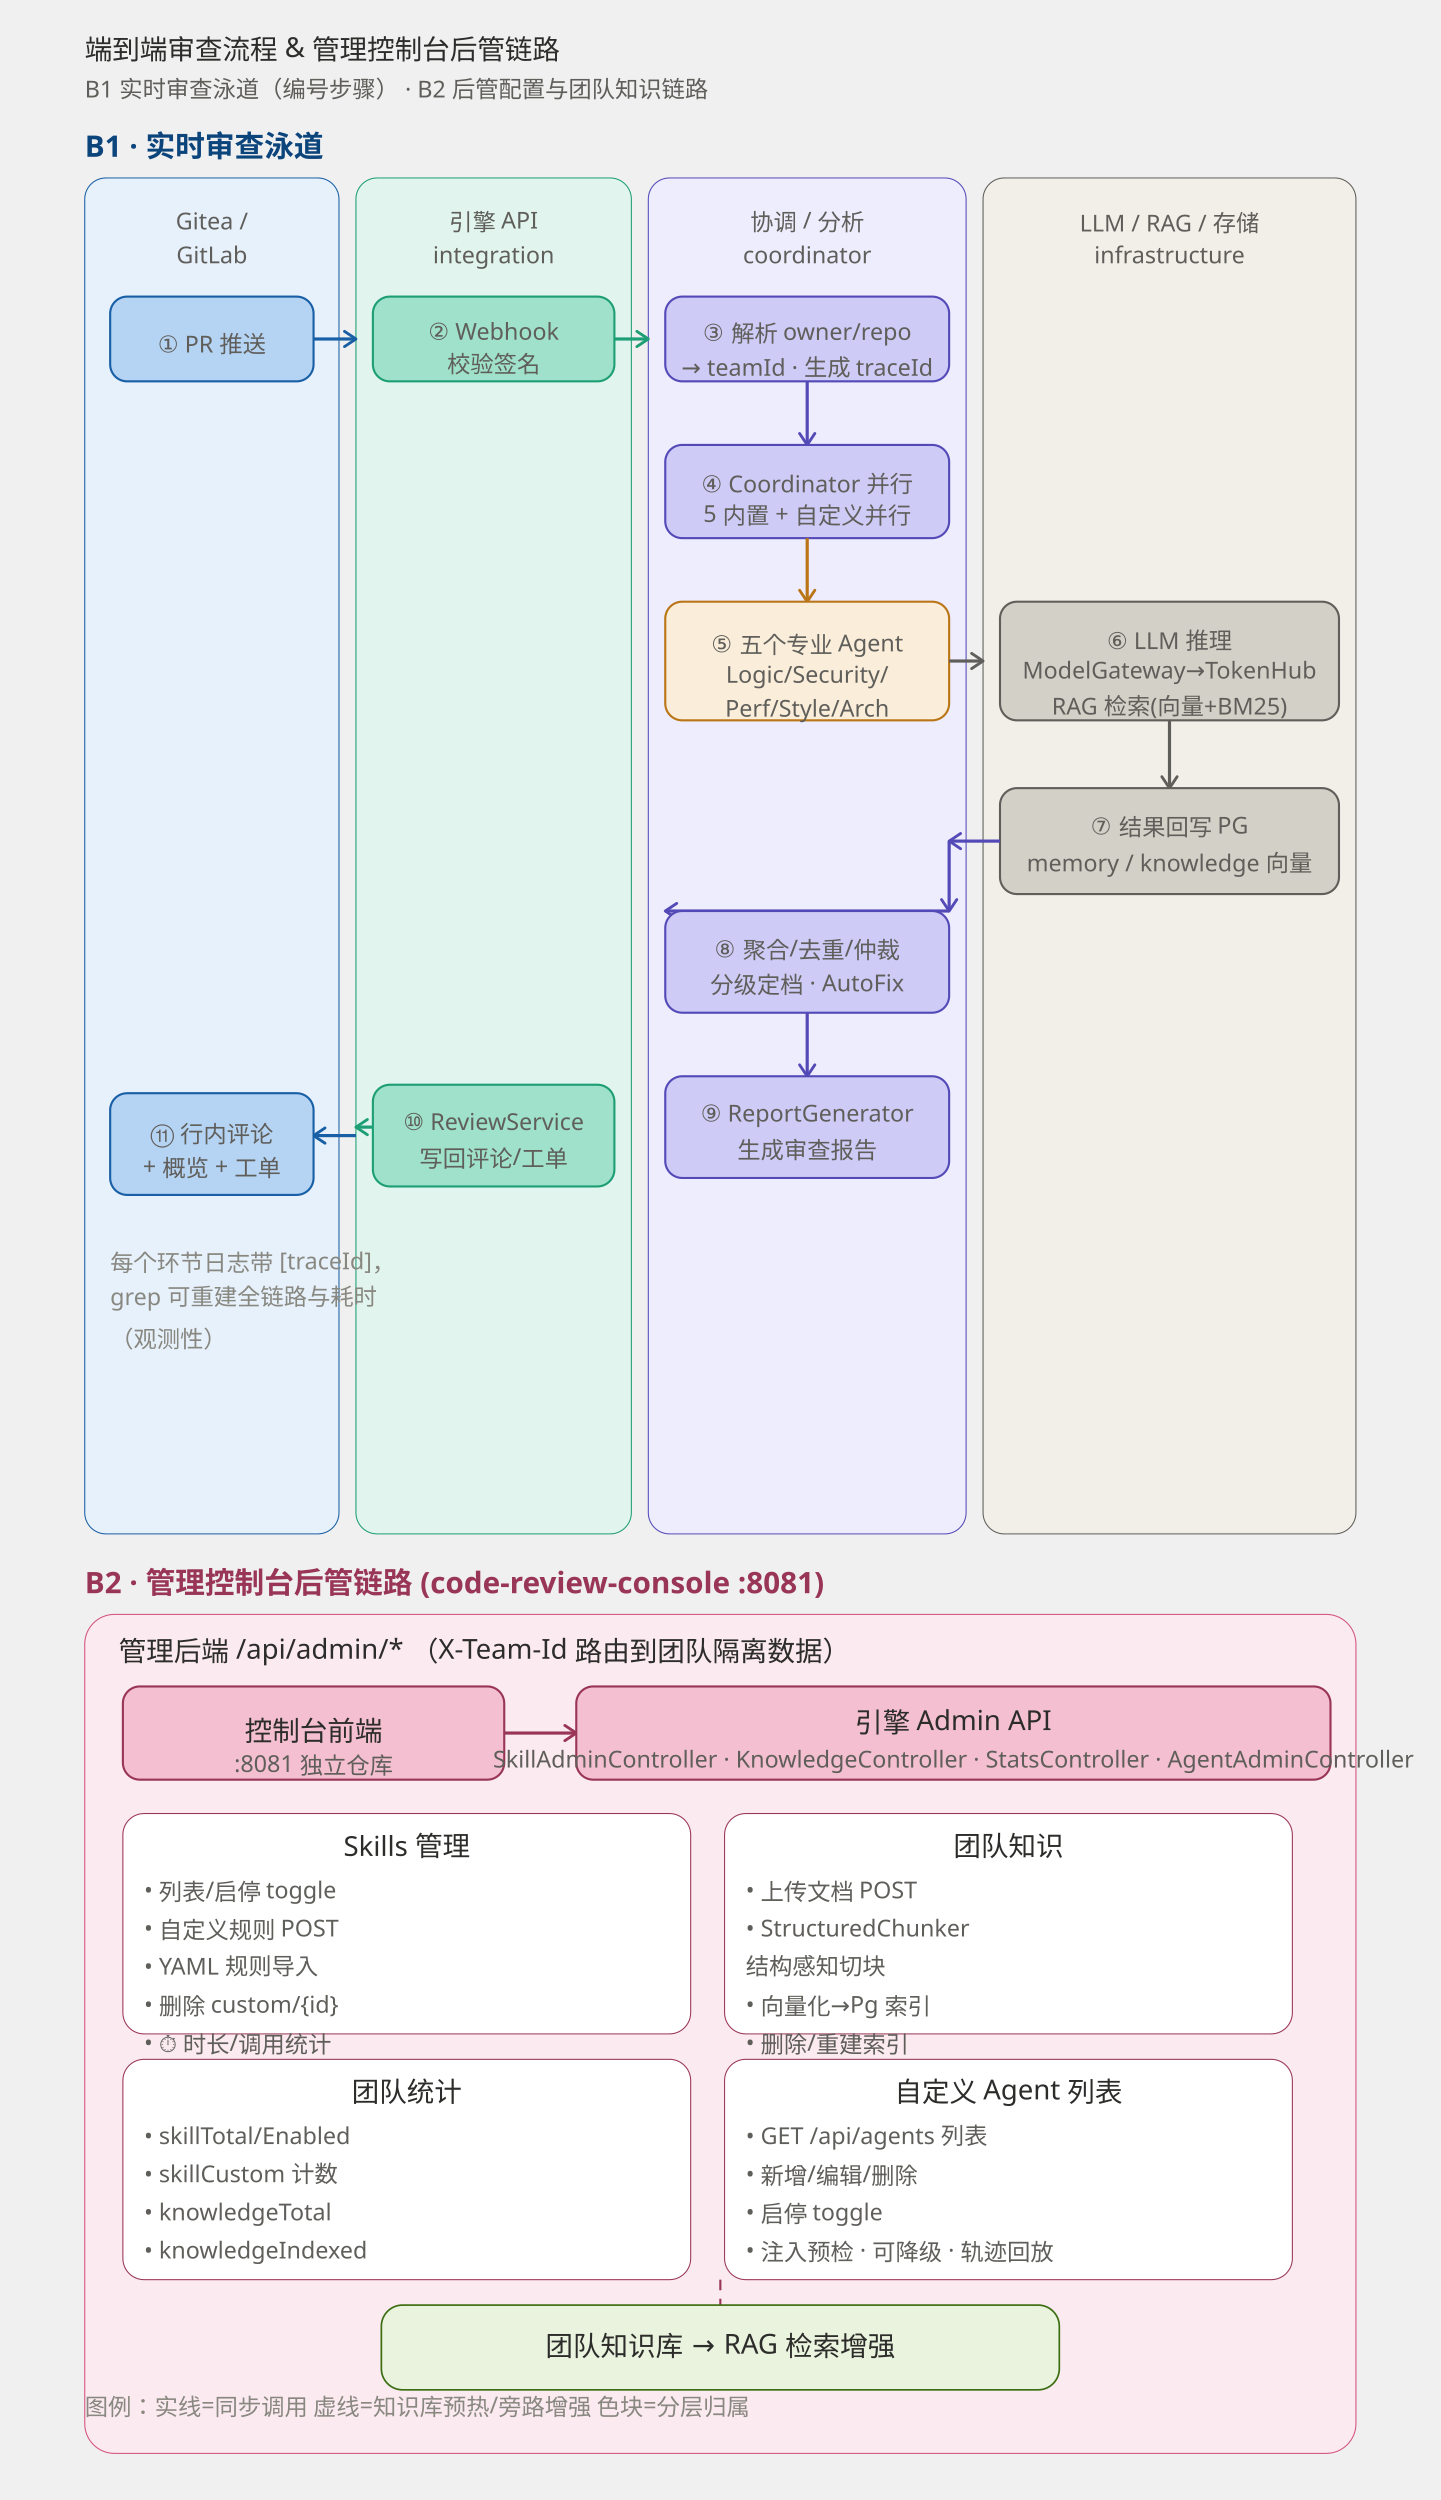
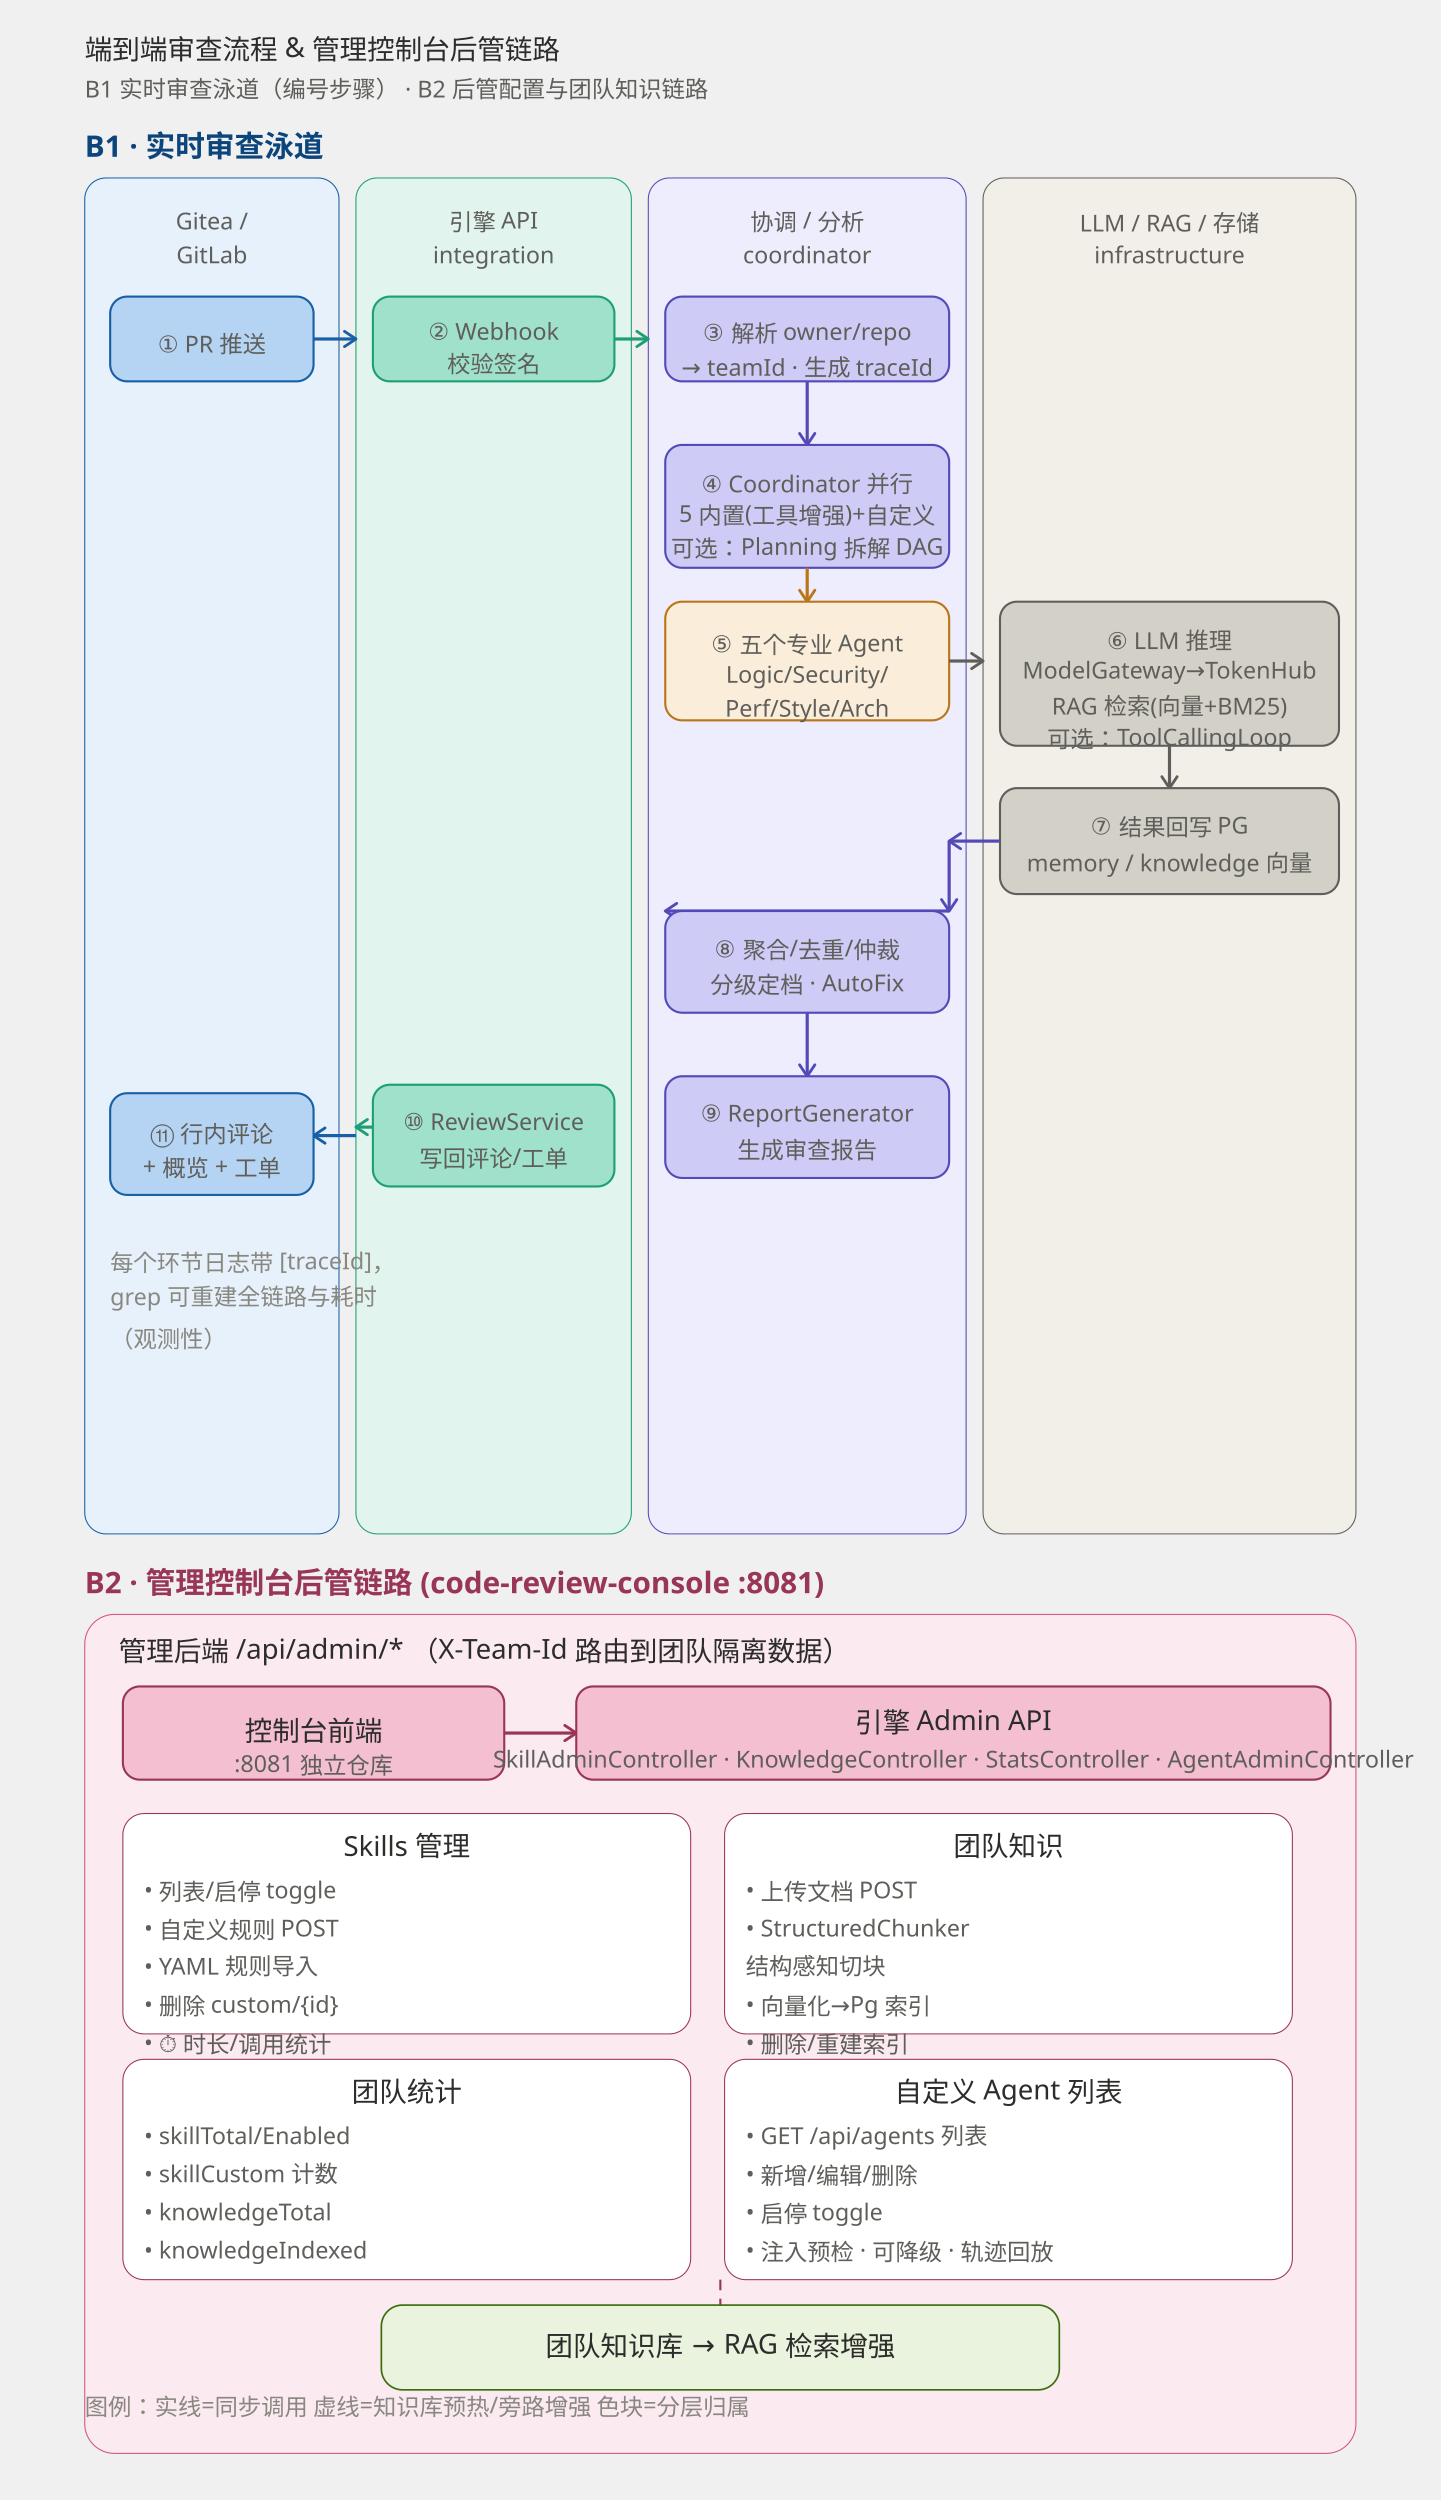
<svg xmlns="http://www.w3.org/2000/svg" viewBox="0 0 680 1180" width="100%" font-family="'Segoe UI',system-ui,sans-serif">
  <defs>
    <marker id="arrow" viewBox="0 0 10 10" refX="8" refY="5" markerWidth="6" markerHeight="6" orient="auto-start-reverse">
      <path d="M2 1L8 5L2 9" fill="none" stroke="context-stroke" stroke-width="1.5" stroke-linecap="round" stroke-linejoin="round" />
    </marker>
  </defs>
  <style>
    text{font-family:'Segoe UI',system-ui,sans-serif}
    .th{font-size:13px;font-weight:500;fill:#2C2C2A}
    .ts{font-size:11px;fill:#5F5E5A}
    .cap{font-size:11px;fill:#888780}
    .lay{font-size:14px;font-weight:600}
    .a{stroke-width:1.5;fill:none;marker-end:url(#arrow)}
    .d{stroke-width:1;fill:none;stroke-dasharray:5 4}
  </style>
  <text class="th" x="40" y="28" font-size="15">端到端审查流程 &amp; 管理控制台后管链路</text>
  <text class="ts" x="40" y="46">B1 实时审查泳道（编号步骤） · B2 后管配置与团队知识链路</text>
  <text class="lay" x="40" y="74" fill="#0C447C">B1 · 实时审查泳道</text>
  <rect x="40" y="84" width="120" height="640" rx="10" fill="#E6F1FB" stroke="#185FA5" stroke-width="0.5" />
  <text class="ts" x="100" y="104" text-anchor="middle" dominant-baseline="central">Gitea /</text>
  <text class="ts" x="100" y="120" text-anchor="middle" dominant-baseline="central">GitLab</text>
  <rect x="168" y="84" width="130" height="640" rx="10" fill="#E1F5EE" stroke="#1D9E75" stroke-width="0.5" />
  <text class="ts" x="233" y="104" text-anchor="middle" dominant-baseline="central">引擎 API</text>
  <text class="ts" x="233" y="120" text-anchor="middle" dominant-baseline="central">integration</text>
  <rect x="306" y="84" width="150" height="640" rx="10" fill="#EEEDFE" stroke="#534AB7" stroke-width="0.5" />
  <text class="ts" x="381" y="104" text-anchor="middle" dominant-baseline="central">协调 / 分析</text>
  <text class="ts" x="381" y="120" text-anchor="middle" dominant-baseline="central">coordinator</text>
  <rect x="464" y="84" width="176" height="640" rx="10" fill="#F1EFE8" stroke="#5F5E5A" stroke-width="0.5" />
  <text class="ts" x="552" y="104" text-anchor="middle" dominant-baseline="central">LLM / RAG / 存储</text>
  <text class="ts" x="552" y="120" text-anchor="middle" dominant-baseline="central">infrastructure</text>
  <rect x="52" y="140" width="96" height="40" rx="8" fill="#B5D4F4" stroke="#185FA5" />
  <text class="ts" x="100" y="160" text-anchor="middle" dominant-baseline="central">① PR 推送</text>
  <path class="a" d="M148 160 L168 160" stroke="#185FA5" />
  <rect x="176" y="140" width="114" height="40" rx="8" fill="#9FE1CB" stroke="#1D9E75" />
  <text class="ts" x="233" y="155" text-anchor="middle" dominant-baseline="central">② Webhook</text>
  <text class="ts" x="233" y="171" text-anchor="middle" dominant-baseline="central">校验签名</text>
  <path class="a" d="M290 160 L306 160" stroke="#1D9E75" />
  <rect x="314" y="140" width="134" height="40" rx="8" fill="#CECBF6" stroke="#534AB7" />
  <text class="ts" x="381" y="155" text-anchor="middle" dominant-baseline="central">③ 解析 owner/repo</text>
  <text class="ts" x="381" y="171" text-anchor="middle" dominant-baseline="central">→ teamId · 生成 traceId</text>
  <path class="a" d="M381 180 L381 210" stroke="#534AB7" />
-   <rect x="314" y="210" width="134" height="44" rx="8" fill="#CECBF6" stroke="#534AB7" />
+   <rect x="314" y="210" width="134" height="58" rx="8" fill="#CECBF6" stroke="#534AB7" />
  <text class="ts" x="381" y="226" text-anchor="middle" dominant-baseline="central">④ Coordinator 并行</text>
-   <text class="ts" x="381" y="242" text-anchor="middle" dominant-baseline="central">5 内置 + 自定义并行</text>
-   <path class="a" d="M381 254 L381 284" stroke="#BA7517" />
+   <text class="ts" x="381" y="242" text-anchor="middle" dominant-baseline="central">5 内置(工具增强)+自定义</text>
+   <text class="ts" x="381" y="258" text-anchor="middle" dominant-baseline="central">可选：Planning 拆解 DAG</text>
+   <path class="a" d="M381 268 L381 284" stroke="#BA7517" />
  <rect x="314" y="284" width="134" height="56" rx="8" fill="#FAEEDA" stroke="#BA7517" />
  <text class="ts" x="381" y="302" text-anchor="middle" dominant-baseline="central">⑤ 五个专业 Agent</text>
  <text class="ts" x="381" y="318" text-anchor="middle" dominant-baseline="central">Logic/Security/</text>
  <text class="ts" x="381" y="334" text-anchor="middle" dominant-baseline="central">Perf/Style/Arch</text>
  <path class="a" d="M448 312 L464 312" stroke="#5F5E5A" />
-   <rect x="472" y="284" width="160" height="56" rx="8" fill="#D3D1C7" stroke="#5F5E5A" />
+   <rect x="472" y="284" width="160" height="68" rx="8" fill="#D3D1C7" stroke="#5F5E5A" />
  <text class="ts" x="552" y="300" text-anchor="middle" dominant-baseline="central">⑥ LLM 推理</text>
  <text class="ts" x="552" y="316" text-anchor="middle" dominant-baseline="central">ModelGateway→TokenHub</text>
  <text class="ts" x="552" y="332" text-anchor="middle" dominant-baseline="central">RAG 检索(向量+BM25)</text>
-   <path class="a" d="M552 340 L552 372" stroke="#5F5E5A" />
+   <text class="ts" x="552" y="348" text-anchor="middle" dominant-baseline="central">可选：ToolCallingLoop</text>
+   <path class="a" d="M552 352 L552 372" stroke="#5F5E5A" />
  <rect x="472" y="372" width="160" height="50" rx="8" fill="#D3D1C7" stroke="#5F5E5A" />
  <text class="ts" x="552" y="388" text-anchor="middle" dominant-baseline="central">⑦ 结果回写 PG</text>
  <text class="ts" x="552" y="406" text-anchor="middle" dominant-baseline="central">memory / knowledge 向量</text>
  <path class="a" d="M472 397 L448 397" stroke="#534AB7" />
  <path class="a" d="M448 397 L448 430" stroke="#534AB7" />
  <path class="a" d="M448 430 L314 430" stroke="#534AB7" />
  <rect x="314" y="430" width="134" height="48" rx="8" fill="#CECBF6" stroke="#534AB7" />
  <text class="ts" x="381" y="446" text-anchor="middle" dominant-baseline="central">⑧ 聚合/去重/仲裁</text>
  <text class="ts" x="381" y="464" text-anchor="middle" dominant-baseline="central">分级定档 · AutoFix</text>
  <path class="a" d="M381 478 L381 508" stroke="#534AB7" />
  <rect x="314" y="508" width="134" height="48" rx="8" fill="#CECBF6" stroke="#534AB7" />
  <text class="ts" x="381" y="524" text-anchor="middle" dominant-baseline="central">⑨ ReportGenerator</text>
  <text class="ts" x="381" y="542" text-anchor="middle" dominant-baseline="central">生成审查报告</text>
  <path class="a" d="M290 532 L168 532" stroke="#1D9E75" />
  <rect x="176" y="512" width="114" height="48" rx="8" fill="#9FE1CB" stroke="#1D9E75" />
  <text class="ts" x="233" y="528" text-anchor="middle" dominant-baseline="central">⑩ ReviewService</text>
  <text class="ts" x="233" y="546" text-anchor="middle" dominant-baseline="central">写回评论/工单</text>
  <path class="a" d="M168 536 L148 536" stroke="#185FA5" />
  <rect x="52" y="516" width="96" height="48" rx="8" fill="#B5D4F4" stroke="#185FA5" />
  <text class="ts" x="100" y="532" text-anchor="middle" dominant-baseline="central">⑪ 行内评论</text>
  <text class="ts" x="100" y="550" text-anchor="middle" dominant-baseline="central">+ 概览 + 工单</text>
  <text class="cap" x="52" y="600">每个环节日志带 [traceId]，</text>
  <text class="cap" x="52" y="616">grep 可重建全链路与耗时</text>
  <text class="cap" x="52" y="636">（观测性）</text>
  <text class="lay" x="40" y="752" fill="#993556">B2 · 管理控制台后管链路 (code-review-console :8081)</text>
  <rect x="40" y="762" width="600" height="396" rx="14" fill="#FBEAF0" stroke="#D4537E" stroke-width="0.5" />
  <text class="th" x="56" y="784" fill="#72243E">管理后端 /api/admin/* （X-Team-Id 路由到团队隔离数据）</text>
  <rect x="58" y="796" width="180" height="44" rx="8" fill="#F4C0D1" stroke="#993556" />
  <text class="th" x="148" y="816" text-anchor="middle" dominant-baseline="central">控制台前端</text>
  <text class="ts" x="148" y="832" text-anchor="middle" dominant-baseline="central">:8081 独立仓库</text>
  <path class="a" d="M238 818 L272 818" stroke="#993556" />
  <rect x="272" y="796" width="356" height="44" rx="8" fill="#F4C0D1" stroke="#993556" />
  <text class="th" x="450" y="812" text-anchor="middle" dominant-baseline="central">引擎 Admin API</text>
  <text class="ts" x="450" y="830" text-anchor="middle" dominant-baseline="central">SkillAdminController · KnowledgeController · StatsController · AgentAdminController</text>
  <rect x="58" y="856" width="268" height="104" rx="10" fill="#FFFFFF" stroke="#993556" stroke-width="0.5" />
  <text class="th" x="192" y="876" text-anchor="middle" fill="#72243E">Skills 管理</text>
  <text class="ts" x="68" y="896">• 列表/启停 toggle</text>
  <text class="ts" x="68" y="914">• 自定义规则 POST</text>
  <text class="ts" x="68" y="932">• YAML 规则导入</text>
  <text class="ts" x="68" y="950">• 删除 custom/{id}</text>
  <text class="ts" x="68" y="968" fill="#993556">• ⏱ 时长/调用统计</text>
  <rect x="342" y="856" width="268" height="104" rx="10" fill="#FFFFFF" stroke="#993556" stroke-width="0.5" />
  <text class="th" x="476" y="876" text-anchor="middle" fill="#72243E">团队知识</text>
  <text class="ts" x="352" y="896">• 上传文档 POST</text>
  <text class="ts" x="352" y="914">• StructuredChunker</text>
  <text class="ts" x="352" y="932">  结构感知切块</text>
  <text class="ts" x="352" y="950">• 向量化→Pg 索引</text>
  <text class="ts" x="352" y="968">• 删除/重建索引</text>
  <rect x="58" y="972" width="268" height="104" rx="10" fill="#FFFFFF" stroke="#993556" stroke-width="0.5" />
  <text class="th" x="192" y="992" text-anchor="middle" fill="#72243E">团队统计</text>
  <text class="ts" x="68" y="1012">• skillTotal/Enabled</text>
  <text class="ts" x="68" y="1030">• skillCustom 计数</text>
  <text class="ts" x="68" y="1048">• knowledgeTotal</text>
  <text class="ts" x="68" y="1066">• knowledgeIndexed</text>
  <rect x="342" y="972" width="268" height="104" rx="10" fill="#FFFFFF" stroke="#993556" stroke-width="0.5" />
  <text class="th" x="476" y="992" text-anchor="middle" fill="#72243E">自定义 Agent 列表</text>
  <text class="ts" x="352" y="1012">• GET /api/agents 列表</text>
  <text class="ts" x="352" y="1030">• 新增/编辑/删除</text>
  <text class="ts" x="352" y="1048">• 启停 toggle</text>
  <text class="ts" x="352" y="1066" fill="#993556">• 注入预检 · 可降级 · 轨迹回放</text>
  <path class="d" d="M340 1076 L340 1088" stroke="#993556" />
  <rect x="180" y="1088" width="320" height="40" rx="10" fill="#EAF3DE" stroke="#3B6D11" stroke-width="0.8" />
  <text class="th" x="340" y="1112" text-anchor="middle" fill="#27500A">团队知识库 → RAG 检索增强</text>
  <text class="cap" x="40" y="1140">图例：实线=同步调用 虚线=知识库预热/旁路增强 色块=分层归属</text>
</svg>
